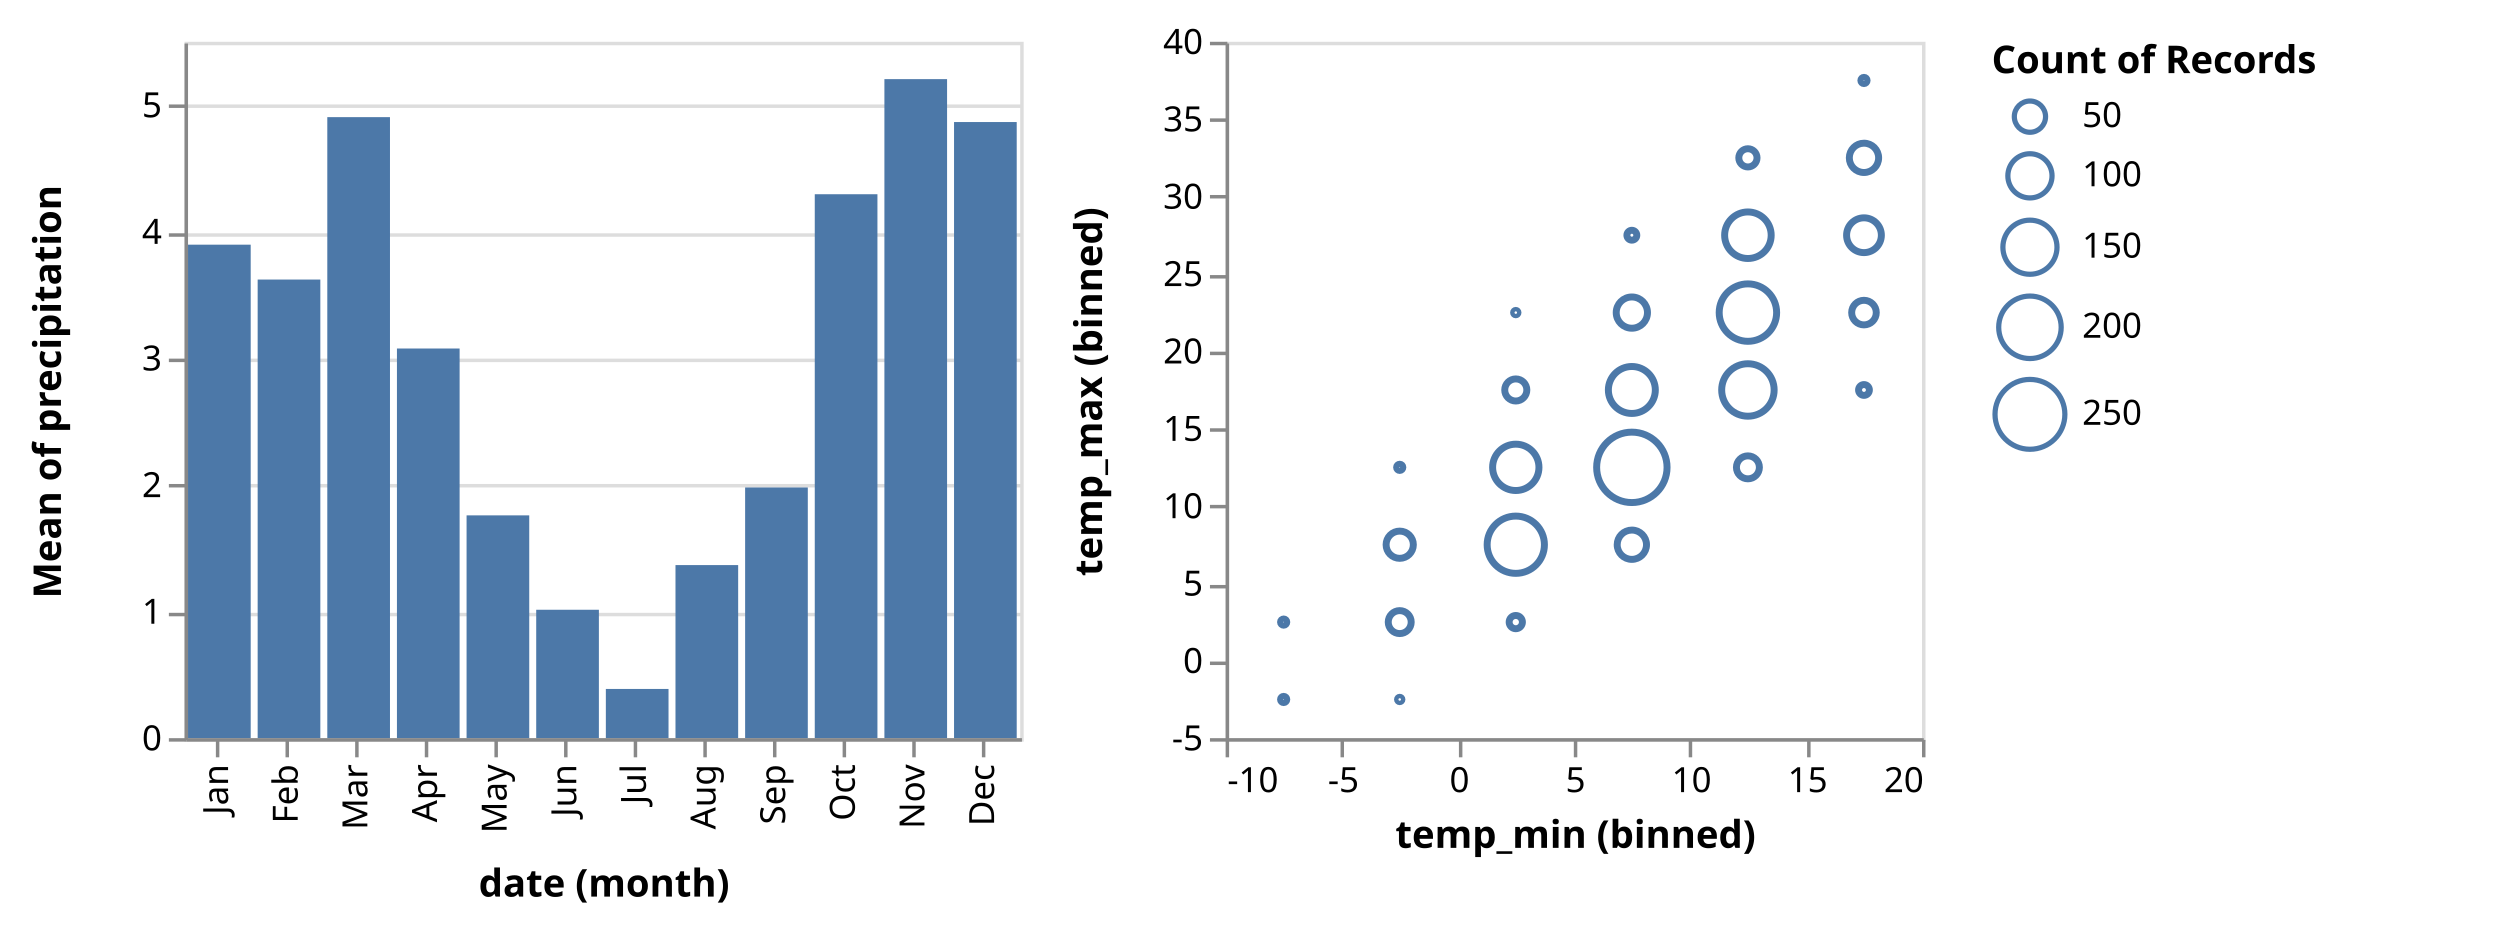
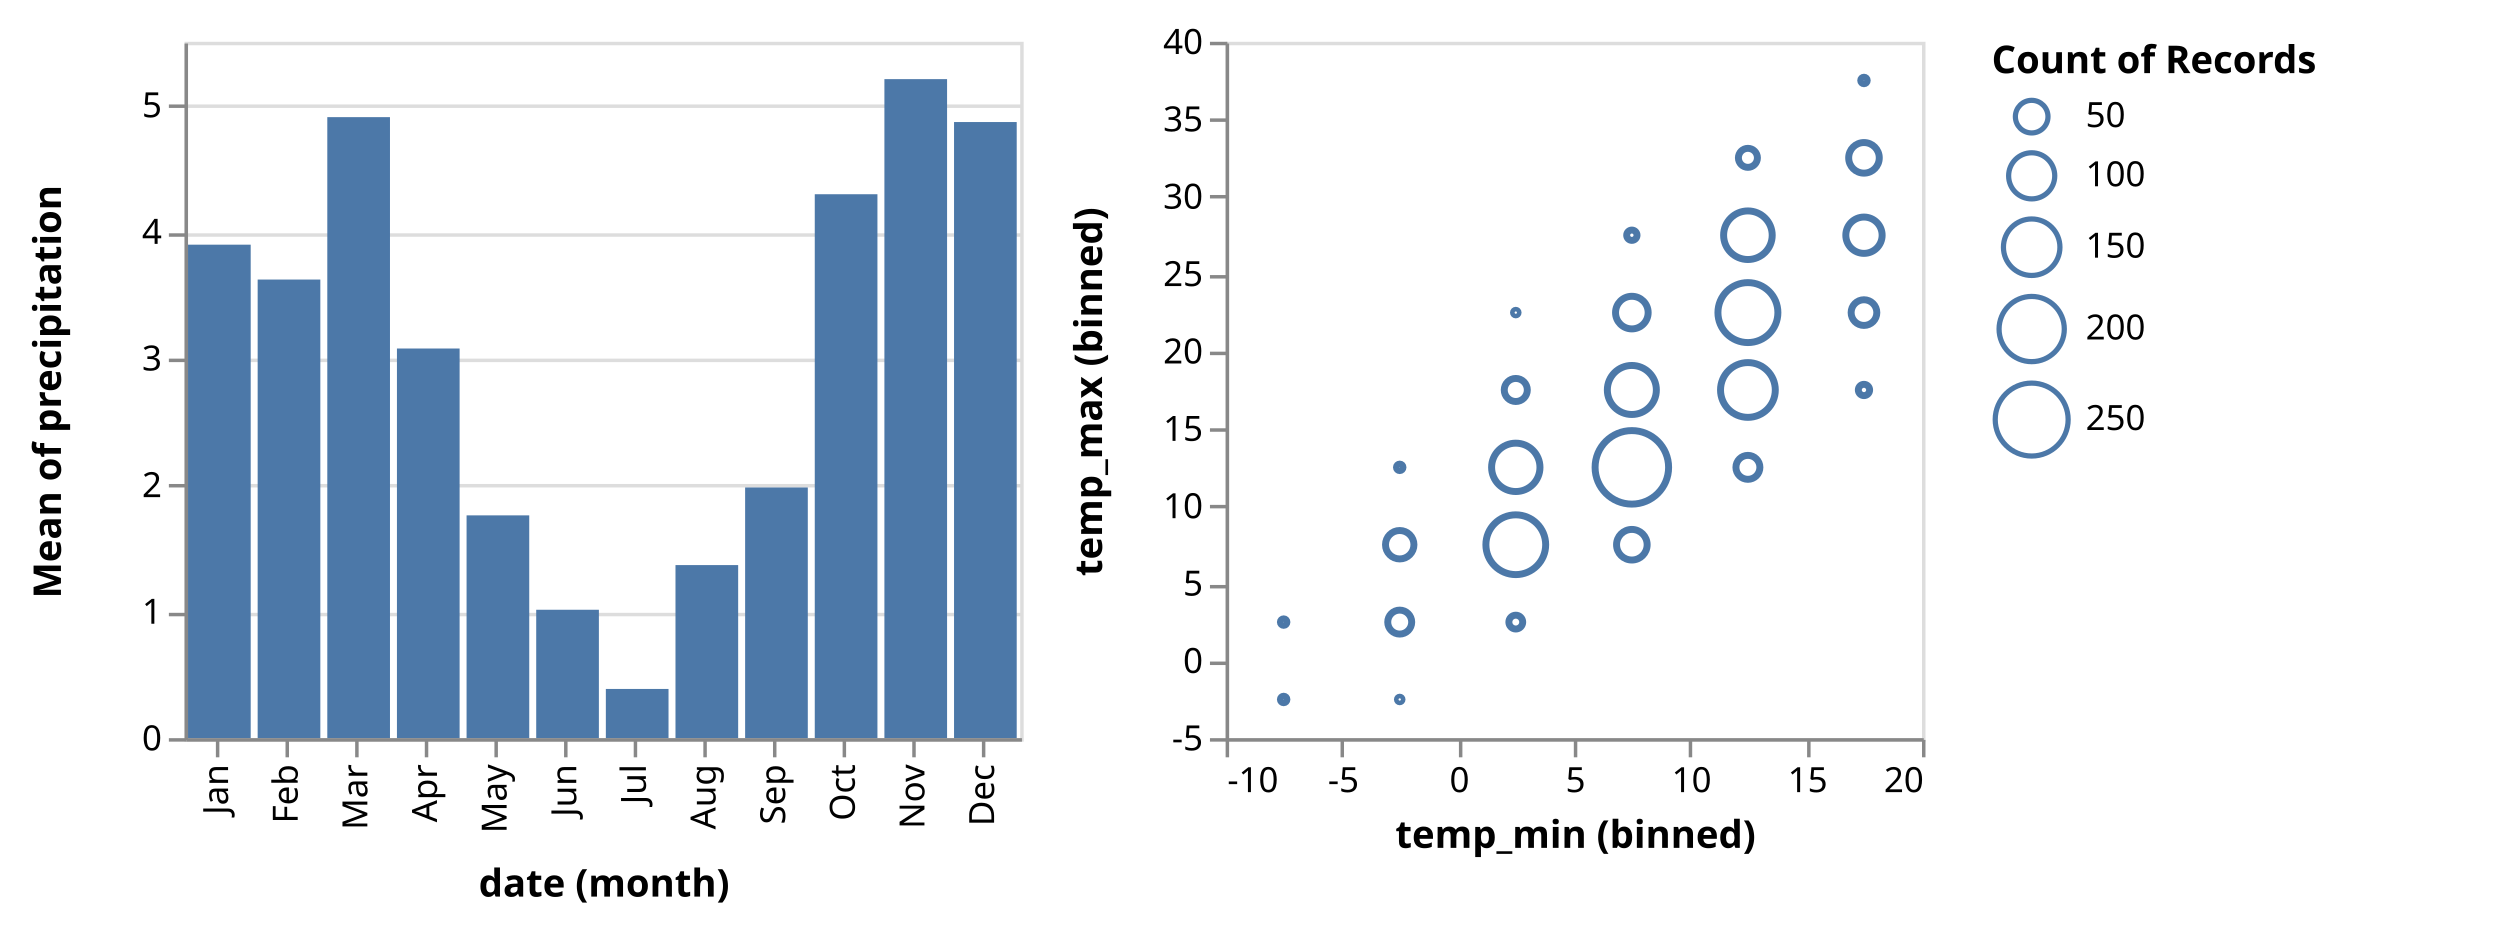
<svg xmlns="http://www.w3.org/2000/svg" class="marks" width="718" height="267" viewBox="0 0 718 267" version="1.1">
  <g transform="translate(53,12)">
    <g class="mark-group role-frame root">
      <g transform="translate(0,0)">
        <path class="background" d="M0,0h0v200h0Z" style="fill: none;" />
        <g>
          <g class="mark-group role-scope concat_0_group">
            <g transform="translate(0,0)">
              <path class="background" d="M0.5,0.5h240v200h-240Z" style="fill: none; stroke: #ddd;" />
              <g>
                <g class="mark-group role-axis">
                  <g transform="translate(0.5,0.5)">
                    <path class="background" d="M0,0h0v0h0Z" style="pointer-events: none; fill: none;" />
                    <g>
                      <g class="mark-rule role-axis-grid" style="pointer-events: none;">
                        <line transform="translate(0,200)" x2="240" y2="0" style="fill: none; stroke: #ddd; stroke-width: 1; opacity: 1;" />
                        <line transform="translate(0,164)" x2="240" y2="0" style="fill: none; stroke: #ddd; stroke-width: 1; opacity: 1;" />
                        <line transform="translate(0,127)" x2="240" y2="0" style="fill: none; stroke: #ddd; stroke-width: 1; opacity: 1;" />
                        <line transform="translate(0,91)" x2="240" y2="0" style="fill: none; stroke: #ddd; stroke-width: 1; opacity: 1;" />
                        <line transform="translate(0,55)" x2="240" y2="0" style="fill: none; stroke: #ddd; stroke-width: 1; opacity: 1;" />
                        <line transform="translate(0,18)" x2="240" y2="0" style="fill: none; stroke: #ddd; stroke-width: 1; opacity: 1;" />
                      </g>
                    </g>
                  </g>
                </g>
                <g class="mark-rect role-mark concat_0_marks">
                  <path d="M221,23.05h18v176.95h-18Z" style="fill: #4c78a8;" />
                  <path d="M1,58.27h18v141.73h-18Z" style="fill: #4c78a8;" />
                  <path d="M21,68.286h18v131.714h-18Z" style="fill: #4c78a8;" />
                  <path d="M41,21.642h18v178.358h-18Z" style="fill: #4c78a8;" />
                  <path d="M61,88.091h18v111.909h-18Z" style="fill: #4c78a8;" />
                  <path d="M81,136.012h18v63.988h-18Z" style="fill: #4c78a8;" />
                  <path d="M101,163.121h18v36.879h-18Z" style="fill: #4c78a8;" />
                  <path d="M121,185.865h18v14.135h-18Z" style="fill: #4c78a8;" />
                  <path d="M141,150.293h18v49.707h-18Z" style="fill: #4c78a8;" />
                  <path d="M161,128h18v72h-18Z" style="fill: #4c78a8;" />
                  <path d="M181,43.783h18v156.217h-18Z" style="fill: #4c78a8;" />
                  <path d="M201,10.727h18v189.273h-18Z" style="fill: #4c78a8;" />
                </g>
                <g class="mark-group role-axis">
                  <g transform="translate(0.5,200.5)">
                    <path class="background" d="M0,0h0v0h0Z" style="pointer-events: none; fill: none;" />
                    <g>
                      <g class="mark-rule role-axis-tick" style="pointer-events: none;">
                        <line transform="translate(9,0)" x2="0" y2="5" style="fill: none; stroke: #888; stroke-width: 1; opacity: 1;" />
                        <line transform="translate(29,0)" x2="0" y2="5" style="fill: none; stroke: #888; stroke-width: 1; opacity: 1;" />
                        <line transform="translate(49,0)" x2="0" y2="5" style="fill: none; stroke: #888; stroke-width: 1; opacity: 1;" />
                        <line transform="translate(69,0)" x2="0" y2="5" style="fill: none; stroke: #888; stroke-width: 1; opacity: 1;" />
                        <line transform="translate(89,0)" x2="0" y2="5" style="fill: none; stroke: #888; stroke-width: 1; opacity: 1;" />
                        <line transform="translate(109,0)" x2="0" y2="5" style="fill: none; stroke: #888; stroke-width: 1; opacity: 1;" />
                        <line transform="translate(129,0)" x2="0" y2="5" style="fill: none; stroke: #888; stroke-width: 1; opacity: 1;" />
                        <line transform="translate(149,0)" x2="0" y2="5" style="fill: none; stroke: #888; stroke-width: 1; opacity: 1;" />
                        <line transform="translate(169,0)" x2="0" y2="5" style="fill: none; stroke: #888; stroke-width: 1; opacity: 1;" />
                        <line transform="translate(189,0)" x2="0" y2="5" style="fill: none; stroke: #888; stroke-width: 1; opacity: 1;" />
                        <line transform="translate(209,0)" x2="0" y2="5" style="fill: none; stroke: #888; stroke-width: 1; opacity: 1;" />
                        <line transform="translate(229,0)" x2="0" y2="5" style="fill: none; stroke: #888; stroke-width: 1; opacity: 1;" />
                      </g>
                      <g class="mark-text role-axis-label" style="pointer-events: none;">
                        <text text-anchor="end" transform="translate(9,7) rotate(270) translate(0,3)" style="font-family: sans-serif; font-size: 10px; fill: #000; opacity: 1;">Jan</text>
                        <text text-anchor="end" transform="translate(29,7) rotate(270) translate(0,3)" style="font-family: sans-serif; font-size: 10px; fill: #000; opacity: 1;">Feb</text>
                        <text text-anchor="end" transform="translate(49,7) rotate(270) translate(0,3)" style="font-family: sans-serif; font-size: 10px; fill: #000; opacity: 1;">Mar</text>
                        <text text-anchor="end" transform="translate(69,7) rotate(270) translate(0,3)" style="font-family: sans-serif; font-size: 10px; fill: #000; opacity: 1;">Apr</text>
                        <text text-anchor="end" transform="translate(89,7) rotate(270) translate(0,3)" style="font-family: sans-serif; font-size: 10px; fill: #000; opacity: 1;">May</text>
                        <text text-anchor="end" transform="translate(109,7) rotate(270) translate(0,3)" style="font-family: sans-serif; font-size: 10px; fill: #000; opacity: 1;">Jun</text>
                        <text text-anchor="end" transform="translate(129,7) rotate(270) translate(0,3)" style="font-family: sans-serif; font-size: 10px; fill: #000; opacity: 1;">Jul</text>
                        <text text-anchor="end" transform="translate(149,7) rotate(270) translate(0,3)" style="font-family: sans-serif; font-size: 10px; fill: #000; opacity: 1;">Aug</text>
                        <text text-anchor="end" transform="translate(169,7) rotate(270) translate(0,3)" style="font-family: sans-serif; font-size: 10px; fill: #000; opacity: 1;">Sep</text>
                        <text text-anchor="end" transform="translate(189,7) rotate(270) translate(0,3)" style="font-family: sans-serif; font-size: 10px; fill: #000; opacity: 1;">Oct</text>
                        <text text-anchor="end" transform="translate(209,7) rotate(270) translate(0,3)" style="font-family: sans-serif; font-size: 10px; fill: #000; opacity: 1;">Nov</text>
                        <text text-anchor="end" transform="translate(229,7) rotate(270) translate(0,3)" style="font-family: sans-serif; font-size: 10px; fill: #000; opacity: 1;">Dec</text>
                      </g>
                      <g class="mark-rule role-axis-domain" style="pointer-events: none;">
                        <line transform="translate(0,0)" x2="240" y2="0" style="fill: none; stroke: #888; stroke-width: 1; opacity: 1;" />
                      </g>
                      <g class="mark-text role-axis-title" style="pointer-events: none;">
                        <text text-anchor="middle" transform="translate(120,45)" style="font-family: sans-serif; font-size: 11px; font-weight: bold; fill: #000; opacity: 1;">date (month)</text>
                      </g>
                    </g>
                  </g>
                </g>
                <g class="mark-group role-axis">
                  <g transform="translate(0.5,0.5)">
                    <path class="background" d="M0,0h0v0h0Z" style="pointer-events: none; fill: none;" />
                    <g>
                      <g class="mark-rule role-axis-tick" style="pointer-events: none;">
                        <line transform="translate(0,200)" x2="-5" y2="0" style="fill: none; stroke: #888; stroke-width: 1; opacity: 1;" />
                        <line transform="translate(0,164)" x2="-5" y2="0" style="fill: none; stroke: #888; stroke-width: 1; opacity: 1;" />
                        <line transform="translate(0,127)" x2="-5" y2="0" style="fill: none; stroke: #888; stroke-width: 1; opacity: 1;" />
                        <line transform="translate(0,91)" x2="-5" y2="0" style="fill: none; stroke: #888; stroke-width: 1; opacity: 1;" />
                        <line transform="translate(0,55)" x2="-5" y2="0" style="fill: none; stroke: #888; stroke-width: 1; opacity: 1;" />
                        <line transform="translate(0,18)" x2="-5" y2="0" style="fill: none; stroke: #888; stroke-width: 1; opacity: 1;" />
                      </g>
                      <g class="mark-text role-axis-label" style="pointer-events: none;">
                        <text text-anchor="end" transform="translate(-7,203)" style="font-family: sans-serif; font-size: 10px; fill: #000; opacity: 1;">0</text>
                        <text text-anchor="end" transform="translate(-7,166.6364)" style="font-family: sans-serif; font-size: 10px; fill: #000; opacity: 1;">1</text>
                        <text text-anchor="end" transform="translate(-7,130.2727)" style="font-family: sans-serif; font-size: 10px; fill: #000; opacity: 1;">2</text>
                        <text text-anchor="end" transform="translate(-7,93.90909)" style="font-family: sans-serif; font-size: 10px; fill: #000; opacity: 1;">3</text>
                        <text text-anchor="end" transform="translate(-7,57.54545)" style="font-family: sans-serif; font-size: 10px; fill: #000; opacity: 1;">4</text>
                        <text text-anchor="end" transform="translate(-7,21.18182)" style="font-family: sans-serif; font-size: 10px; fill: #000; opacity: 1;">5</text>
                      </g>
                      <g class="mark-rule role-axis-domain" style="pointer-events: none;">
                        <line transform="translate(0,200)" x2="0" y2="-200" style="fill: none; stroke: #888; stroke-width: 1; opacity: 1;" />
                      </g>
                      <g class="mark-text role-axis-title" style="pointer-events: none;">
                        <text text-anchor="middle" transform="translate(-34,100) rotate(-90) translate(0,-2)" style="font-family: sans-serif; font-size: 11px; font-weight: bold; fill: #000; opacity: 1;">Mean of precipitation</text>
                      </g>
                    </g>
                  </g>
                </g>
              </g>
            </g>
          </g>
          <g class="mark-group role-scope concat_1_group">
            <g transform="translate(299,0)">
              <path class="background" d="M0.5,0.5h200v200h-200Z" style="fill: none; stroke: #ddd;" />
              <g>
                <g class="mark-symbol role-mark concat_1_marks">
-                   <path transform="translate(116.6667,122.2222)" d="M10.111,0A10.111,10.111,0,1,1,-10.111,0A10.111,10.111,0,1,1,10.111,0" style="fill: none; stroke: #4c78a8; stroke-width: 2;" />
-                   <path transform="translate(83.33333,122.2222)" d="M6.654,0A6.654,6.654,0,1,1,-6.654,0A6.654,6.654,0,1,1,6.654,0" style="fill: none; stroke: #4c78a8; stroke-width: 2;" />
-                   <path transform="translate(83.33333,144.4444)" d="M8.223,0A8.223,8.223,0,1,1,-8.223,0A8.223,8.223,0,1,1,8.223,0" style="fill: none; stroke: #4c78a8; stroke-width: 2;" />
-                   <path transform="translate(83.33333,166.6667)" d="M1.903,0A1.903,1.903,0,1,1,-1.903,0A1.903,1.903,0,1,1,1.903,0" style="fill: none; stroke: #4c78a8; stroke-width: 2;" />
-                   <path transform="translate(116.6667,144.4444)" d="M4.208,0A4.208,4.208,0,1,1,-4.208,0A4.208,4.208,0,1,1,4.208,0" style="fill: none; stroke: #4c78a8; stroke-width: 2;" />
-                   <path transform="translate(50,144.4444)" d="M3.911,0A3.911,3.911,0,1,1,-3.911,0A3.911,3.911,0,1,1,3.911,0" style="fill: none; stroke: #4c78a8; stroke-width: 2;" />
-                   <path transform="translate(50,166.6667)" d="M3.297,0A3.297,3.297,0,1,1,-3.297,0A3.297,3.297,0,1,1,3.297,0" style="fill: none; stroke: #4c78a8; stroke-width: 2;" />
-                   <path transform="translate(50,188.8889)" d="M0.634,0A0.634,0.634,0,1,1,-0.634,0A0.634,0.634,0,1,1,0.634,0" style="fill: none; stroke: #4c78a8; stroke-width: 2;" />
-                   <path transform="translate(116.6667,100)" d="M6.744,0A6.744,6.744,0,1,1,-6.744,0A6.744,6.744,0,1,1,6.744,0" style="fill: none; stroke: #4c78a8; stroke-width: 2;" />
-                   <path transform="translate(83.33333,100)" d="M3.172,0A3.172,3.172,0,1,1,-3.172,0A3.172,3.172,0,1,1,3.172,0" style="fill: none; stroke: #4c78a8; stroke-width: 2;" />
-                   <path transform="translate(116.6667,77.77778)" d="M4.486,0A4.486,4.486,0,1,1,-4.486,0A4.486,4.486,0,1,1,4.486,0" style="fill: none; stroke: #4c78a8; stroke-width: 2;" />
-                   <path transform="translate(83.33333,77.77778)" d="M0.634,0A0.634,0.634,0,1,1,-0.634,0A0.634,0.634,0,1,1,0.634,0" style="fill: none; stroke: #4c78a8; stroke-width: 2;" />
-                   <path transform="translate(150,122.2222)" d="M3.297,0A3.297,3.297,0,1,1,-3.297,0A3.297,3.297,0,1,1,3.297,0" style="fill: none; stroke: #4c78a8; stroke-width: 2;" />
-                   <path transform="translate(116.6667,55.55556)" d="M1.419,0A1.419,1.419,0,1,1,-1.419,0A1.419,1.419,0,1,1,1.419,0" style="fill: none; stroke: #4c78a8; stroke-width: 2;" />
-                   <path transform="translate(150,55.55556)" d="M6.684,0A6.684,6.684,0,1,1,-6.684,0A6.684,6.684,0,1,1,6.684,0" style="fill: none; stroke: #4c78a8; stroke-width: 2;" />
-                   <path transform="translate(150,100)" d="M7.533,0A7.533,7.533,0,1,1,-7.533,0A7.533,7.533,0,1,1,7.533,0" style="fill: none; stroke: #4c78a8; stroke-width: 2;" />
-                   <path transform="translate(150,77.77778)" d="M8.248,0A8.248,8.248,0,1,1,-8.248,0A8.248,8.248,0,1,1,8.248,0" style="fill: none; stroke: #4c78a8; stroke-width: 2;" />
-                   <path transform="translate(183.3333,77.77778)" d="M3.532,0A3.532,3.532,0,1,1,-3.532,0A3.532,3.532,0,1,1,3.532,0" style="fill: none; stroke: #4c78a8; stroke-width: 2;" />
-                   <path transform="translate(183.3333,55.55556)" d="M4.995,0A4.995,4.995,0,1,1,-4.995,0A4.995,4.995,0,1,1,4.995,0" style="fill: none; stroke: #4c78a8; stroke-width: 2;" />
-                   <path transform="translate(183.3333,33.33333)" d="M4.208,0A4.208,4.208,0,1,1,-4.208,0A4.208,4.208,0,1,1,4.208,0" style="fill: none; stroke: #4c78a8; stroke-width: 2;" />
-                   <path transform="translate(150,33.33333)" d="M2.616,0A2.616,2.616,0,1,1,-2.616,0A2.616,2.616,0,1,1,2.616,0" style="fill: none; stroke: #4c78a8; stroke-width: 2;" />
-                   <path transform="translate(183.3333,100)" d="M1.554,0A1.554,1.554,0,1,1,-1.554,0A1.554,1.554,0,1,1,1.554,0" style="fill: none; stroke: #4c78a8; stroke-width: 2;" />
-                   <path transform="translate(16.66667,166.6667)" d="M0.897,0A0.897,0.897,0,1,1,-0.897,0A0.897,0.897,0,1,1,0.897,0" style="fill: none; stroke: #4c78a8; stroke-width: 2;" />
-                   <path transform="translate(16.66667,188.8889)" d="M0.897,0A0.897,0.897,0,1,1,-0.897,0A0.897,0.897,0,1,1,0.897,0" style="fill: none; stroke: #4c78a8; stroke-width: 2;" />
-                   <path transform="translate(183.3333,11.11111)" d="M0.897,0A0.897,0.897,0,1,1,-0.897,0A0.897,0.897,0,1,1,0.897,0" style="fill: none; stroke: #4c78a8; stroke-width: 2;" />
-                   <path transform="translate(50,122.2222)" d="M0.897,0A0.897,0.897,0,1,1,-0.897,0A0.897,0.897,0,1,1,0.897,0" style="fill: none; stroke: #4c78a8; stroke-width: 2;" />
+                   <path transform="translate(116.6667,122.2222)" d="M10.556,0A10.556,10.556,0,1,1,-10.556,0A10.556,10.556,0,1,1,10.556,0" style="fill: none; stroke: #4c78a8; stroke-width: 2;" />
+                   <path transform="translate(83.33333,122.2222)" d="M6.946,0A6.946,6.946,0,1,1,-6.946,0A6.946,6.946,0,1,1,6.946,0" style="fill: none; stroke: #4c78a8; stroke-width: 2;" />
+                   <path transform="translate(83.33333,144.4444)" d="M8.585,0A8.585,8.585,0,1,1,-8.585,0A8.585,8.585,0,1,1,8.585,0" style="fill: none; stroke: #4c78a8; stroke-width: 2;" />
+                   <path transform="translate(83.33333,166.6667)" d="M1.987,0A1.987,1.987,0,1,1,-1.987,0A1.987,1.987,0,1,1,1.987,0" style="fill: none; stroke: #4c78a8; stroke-width: 2;" />
+                   <path transform="translate(116.6667,144.4444)" d="M4.393,0A4.393,4.393,0,1,1,-4.393,0A4.393,4.393,0,1,1,4.393,0" style="fill: none; stroke: #4c78a8; stroke-width: 2;" />
+                   <path transform="translate(50,144.4444)" d="M4.083,0A4.083,4.083,0,1,1,-4.083,0A4.083,4.083,0,1,1,4.083,0" style="fill: none; stroke: #4c78a8; stroke-width: 2;" />
+                   <path transform="translate(50,166.6667)" d="M3.441,0A3.441,3.441,0,1,1,-3.441,0A3.441,3.441,0,1,1,3.441,0" style="fill: none; stroke: #4c78a8; stroke-width: 2;" />
+                   <path transform="translate(50,188.8889)" d="M0.662,0A0.662,0.662,0,1,1,-0.662,0A0.662,0.662,0,1,1,0.662,0" style="fill: none; stroke: #4c78a8; stroke-width: 2;" />
+                   <path transform="translate(116.6667,100)" d="M7.04,0A7.04,7.04,0,1,1,-7.04,0A7.04,7.04,0,1,1,7.04,0" style="fill: none; stroke: #4c78a8; stroke-width: 2;" />
+                   <path transform="translate(83.33333,100)" d="M3.312,0A3.312,3.312,0,1,1,-3.312,0A3.312,3.312,0,1,1,3.312,0" style="fill: none; stroke: #4c78a8; stroke-width: 2;" />
+                   <path transform="translate(116.6667,77.77778)" d="M4.683,0A4.683,4.683,0,1,1,-4.683,0A4.683,4.683,0,1,1,4.683,0" style="fill: none; stroke: #4c78a8; stroke-width: 2;" />
+                   <path transform="translate(83.33333,77.77778)" d="M0.662,0A0.662,0.662,0,1,1,-0.662,0A0.662,0.662,0,1,1,0.662,0" style="fill: none; stroke: #4c78a8; stroke-width: 2;" />
+                   <path transform="translate(150,122.2222)" d="M3.441,0A3.441,3.441,0,1,1,-3.441,0A3.441,3.441,0,1,1,3.441,0" style="fill: none; stroke: #4c78a8; stroke-width: 2;" />
+                   <path transform="translate(116.6667,55.55556)" d="M1.481,0A1.481,1.481,0,1,1,-1.481,0A1.481,1.481,0,1,1,1.481,0" style="fill: none; stroke: #4c78a8; stroke-width: 2;" />
+                   <path transform="translate(150,55.55556)" d="M6.978,0A6.978,6.978,0,1,1,-6.978,0A6.978,6.978,0,1,1,6.978,0" style="fill: none; stroke: #4c78a8; stroke-width: 2;" />
+                   <path transform="translate(150,100)" d="M7.865,0A7.865,7.865,0,1,1,-7.865,0A7.865,7.865,0,1,1,7.865,0" style="fill: none; stroke: #4c78a8; stroke-width: 2;" />
+                   <path transform="translate(150,77.77778)" d="M8.61,0A8.61,8.61,0,1,1,-8.61,0A8.61,8.61,0,1,1,8.61,0" style="fill: none; stroke: #4c78a8; stroke-width: 2;" />
+                   <path transform="translate(183.3333,77.77778)" d="M3.688,0A3.688,3.688,0,1,1,-3.688,0A3.688,3.688,0,1,1,3.688,0" style="fill: none; stroke: #4c78a8; stroke-width: 2;" />
+                   <path transform="translate(183.3333,55.55556)" d="M5.215,0A5.215,5.215,0,1,1,-5.215,0A5.215,5.215,0,1,1,5.215,0" style="fill: none; stroke: #4c78a8; stroke-width: 2;" />
+                   <path transform="translate(183.3333,33.33333)" d="M4.393,0A4.393,4.393,0,1,1,-4.393,0A4.393,4.393,0,1,1,4.393,0" style="fill: none; stroke: #4c78a8; stroke-width: 2;" />
+                   <path transform="translate(150,33.33333)" d="M2.731,0A2.731,2.731,0,1,1,-2.731,0A2.731,2.731,0,1,1,2.731,0" style="fill: none; stroke: #4c78a8; stroke-width: 2;" />
+                   <path transform="translate(183.3333,100)" d="M1.622,0A1.622,1.622,0,1,1,-1.622,0A1.622,1.622,0,1,1,1.622,0" style="fill: none; stroke: #4c78a8; stroke-width: 2;" />
+                   <path transform="translate(16.66667,166.6667)" d="M0.937,0A0.937,0.937,0,1,1,-0.937,0A0.937,0.937,0,1,1,0.937,0" style="fill: none; stroke: #4c78a8; stroke-width: 2;" />
+                   <path transform="translate(16.66667,188.8889)" d="M0.937,0A0.937,0.937,0,1,1,-0.937,0A0.937,0.937,0,1,1,0.937,0" style="fill: none; stroke: #4c78a8; stroke-width: 2;" />
+                   <path transform="translate(183.3333,11.11111)" d="M0.937,0A0.937,0.937,0,1,1,-0.937,0A0.937,0.937,0,1,1,0.937,0" style="fill: none; stroke: #4c78a8; stroke-width: 2;" />
+                   <path transform="translate(50,122.2222)" d="M0.937,0A0.937,0.937,0,1,1,-0.937,0A0.937,0.937,0,1,1,0.937,0" style="fill: none; stroke: #4c78a8; stroke-width: 2;" />
                </g>
                <g class="mark-group role-axis">
                  <g transform="translate(0.5,200.5)">
                    <path class="background" d="M0,0h0v0h0Z" style="pointer-events: none; fill: none;" />
                    <g>
                      <g class="mark-rule role-axis-tick" style="pointer-events: none;">
                        <line transform="translate(0,0)" x2="0" y2="5" style="fill: none; stroke: #888; stroke-width: 1; opacity: 1;" />
                        <line transform="translate(33,0)" x2="0" y2="5" style="fill: none; stroke: #888; stroke-width: 1; opacity: 1;" />
                        <line transform="translate(67,0)" x2="0" y2="5" style="fill: none; stroke: #888; stroke-width: 1; opacity: 1;" />
                        <line transform="translate(100,0)" x2="0" y2="5" style="fill: none; stroke: #888; stroke-width: 1; opacity: 1;" />
                        <line transform="translate(133,0)" x2="0" y2="5" style="fill: none; stroke: #888; stroke-width: 1; opacity: 1;" />
                        <line transform="translate(167,0)" x2="0" y2="5" style="fill: none; stroke: #888; stroke-width: 1; opacity: 1;" />
                        <line transform="translate(200,0)" x2="0" y2="5" style="fill: none; stroke: #888; stroke-width: 1; opacity: 1;" />
                      </g>
                      <g class="mark-text role-axis-label" style="pointer-events: none;">
                        <text text-anchor="start" transform="translate(0,15)" style="font-family: sans-serif; font-size: 10px; fill: #000; opacity: 1;">-10</text>
                        <text text-anchor="middle" transform="translate(33.33333,15)" style="font-family: sans-serif; font-size: 10px; fill: #000; opacity: 1;">-5</text>
                        <text text-anchor="middle" transform="translate(66.66667,15)" style="font-family: sans-serif; font-size: 10px; fill: #000; opacity: 1;">0</text>
                        <text text-anchor="middle" transform="translate(100,15)" style="font-family: sans-serif; font-size: 10px; fill: #000; opacity: 1;">5</text>
                        <text text-anchor="middle" transform="translate(133.3333,15)" style="font-family: sans-serif; font-size: 10px; fill: #000; opacity: 1;">10</text>
                        <text text-anchor="middle" transform="translate(166.6667,15)" style="font-family: sans-serif; font-size: 10px; fill: #000; opacity: 1;">15</text>
                        <text text-anchor="end" transform="translate(200,15)" style="font-family: sans-serif; font-size: 10px; fill: #000; opacity: 1;">20</text>
                      </g>
                      <g class="mark-rule role-axis-domain" style="pointer-events: none;">
                        <line transform="translate(0,0)" x2="200" y2="0" style="fill: none; stroke: #888; stroke-width: 1; opacity: 1;" />
                      </g>
                      <g class="mark-text role-axis-title" style="pointer-events: none;">
                        <text text-anchor="middle" transform="translate(100,31)" style="font-family: sans-serif; font-size: 11px; font-weight: bold; fill: #000; opacity: 1;">temp_min (binned)</text>
                      </g>
                    </g>
                  </g>
                </g>
                <g class="mark-group role-axis">
                  <g transform="translate(0.5,0.5)">
                    <path class="background" d="M0,0h0v0h0Z" style="pointer-events: none; fill: none;" />
                    <g>
                      <g class="mark-rule role-axis-tick" style="pointer-events: none;">
                        <line transform="translate(0,200)" x2="-5" y2="0" style="fill: none; stroke: #888; stroke-width: 1; opacity: 1;" />
                        <line transform="translate(0,178)" x2="-5" y2="0" style="fill: none; stroke: #888; stroke-width: 1; opacity: 1;" />
                        <line transform="translate(0,156)" x2="-5" y2="0" style="fill: none; stroke: #888; stroke-width: 1; opacity: 1;" />
                        <line transform="translate(0,133)" x2="-5" y2="0" style="fill: none; stroke: #888; stroke-width: 1; opacity: 1;" />
                        <line transform="translate(0,111)" x2="-5" y2="0" style="fill: none; stroke: #888; stroke-width: 1; opacity: 1;" />
                        <line transform="translate(0,89)" x2="-5" y2="0" style="fill: none; stroke: #888; stroke-width: 1; opacity: 1;" />
                        <line transform="translate(0,67)" x2="-5" y2="0" style="fill: none; stroke: #888; stroke-width: 1; opacity: 1;" />
                        <line transform="translate(0,44)" x2="-5" y2="0" style="fill: none; stroke: #888; stroke-width: 1; opacity: 1;" />
                        <line transform="translate(0,22)" x2="-5" y2="0" style="fill: none; stroke: #888; stroke-width: 1; opacity: 1;" />
                        <line transform="translate(0,0)" x2="-5" y2="0" style="fill: none; stroke: #888; stroke-width: 1; opacity: 1;" />
                      </g>
                      <g class="mark-text role-axis-label" style="pointer-events: none;">
                        <text text-anchor="end" transform="translate(-7,203)" style="font-family: sans-serif; font-size: 10px; fill: #000; opacity: 1;">-5</text>
                        <text text-anchor="end" transform="translate(-7,180.7778)" style="font-family: sans-serif; font-size: 10px; fill: #000; opacity: 1;">0</text>
                        <text text-anchor="end" transform="translate(-7,158.5556)" style="font-family: sans-serif; font-size: 10px; fill: #000; opacity: 1;">5</text>
                        <text text-anchor="end" transform="translate(-7,136.3333)" style="font-family: sans-serif; font-size: 10px; fill: #000; opacity: 1;">10</text>
                        <text text-anchor="end" transform="translate(-7,114.1111)" style="font-family: sans-serif; font-size: 10px; fill: #000; opacity: 1;">15</text>
                        <text text-anchor="end" transform="translate(-7,91.88889)" style="font-family: sans-serif; font-size: 10px; fill: #000; opacity: 1;">20</text>
                        <text text-anchor="end" transform="translate(-7,69.66667)" style="font-family: sans-serif; font-size: 10px; fill: #000; opacity: 1;">25</text>
                        <text text-anchor="end" transform="translate(-7,47.44444)" style="font-family: sans-serif; font-size: 10px; fill: #000; opacity: 1;">30</text>
                        <text text-anchor="end" transform="translate(-7,25.22222)" style="font-family: sans-serif; font-size: 10px; fill: #000; opacity: 1;">35</text>
                        <text text-anchor="end" transform="translate(-7,3)" style="font-family: sans-serif; font-size: 10px; fill: #000; opacity: 1;">40</text>
                      </g>
                      <g class="mark-rule role-axis-domain" style="pointer-events: none;">
                        <line transform="translate(0,200)" x2="0" y2="-200" style="fill: none; stroke: #888; stroke-width: 1; opacity: 1;" />
                      </g>
                      <g class="mark-text role-axis-title" style="pointer-events: none;">
                        <text text-anchor="middle" transform="translate(-34,100) rotate(-90) translate(0,-2)" style="font-family: sans-serif; font-size: 11px; font-weight: bold; fill: #000; opacity: 1;">temp_max (binned)</text>
                      </g>
                    </g>
                  </g>
                </g>
              </g>
            </g>
          </g>
          <g class="mark-group role-legend">
            <g transform="translate(519,0)">
-               <path class="background" d="M0,0h141v119h-141Z" style="pointer-events: none; fill: none;" />
+               <path class="background" d="M0,0h141v121h-141Z" style="pointer-events: none; fill: none;" />
              <g>
                <g class="mark-group role-legend-entry">
                  <g transform="translate(0,16)">
                    <path class="background" d="M0,0h0v0h0Z" style="pointer-events: none; fill: none;" />
                    <g>
                      <g class="mark-group role-scope">
                        <g transform="translate(0,0)">
-                           <path class="background" d="M0,0h51v11.5h-51Z" style="pointer-events: none; fill: none; opacity: 1;" />
-                           <g>
-                             <g class="mark-symbol role-legend-symbol" style="pointer-events: none;">
-                               <path transform="translate(11,5.5)" d="M4.486,0A4.486,4.486,0,1,1,-4.486,0A4.486,4.486,0,1,1,4.486,0" style="fill: none; stroke: #4c78a8; stroke-width: 1.5; opacity: 1;" />
-                             </g>
-                             <g class="mark-text role-legend-label" style="pointer-events: none;">
-                               <text text-anchor="start" transform="translate(26,8.5)" style="font-family: sans-serif; font-size: 10px; fill: #000; opacity: 1;">50</text>
+                           <path class="background" d="M0,0h52v11.683h-52Z" style="pointer-events: none; fill: none; opacity: 1;" />
+                           <g>
+                             <g class="mark-symbol role-legend-symbol" style="pointer-events: none;">
+                               <path transform="translate(11.5,5.5)" d="M4.683,0A4.683,4.683,0,1,1,-4.683,0A4.683,4.683,0,1,1,4.683,0" style="fill: none; stroke: #4c78a8; stroke-width: 1.5; opacity: 1;" />
+                             </g>
+                             <g class="mark-text role-legend-label" style="pointer-events: none;">
+                               <text text-anchor="start" transform="translate(27,8.5)" style="font-family: sans-serif; font-size: 10px; fill: #000; opacity: 1;">50</text>
                            </g>
                          </g>
                        </g>
                        <g transform="translate(0,15)">
-                           <path class="background" d="M0,0h51v15.344h-51Z" style="pointer-events: none; fill: none; opacity: 1;" />
-                           <g>
-                             <g class="mark-symbol role-legend-symbol" style="pointer-events: none;">
-                               <path transform="translate(11,7.5)" d="M6.344,0A6.344,6.344,0,1,1,-6.344,0A6.344,6.344,0,1,1,6.344,0" style="fill: none; stroke: #4c78a8; stroke-width: 1.5; opacity: 1;" />
-                             </g>
-                             <g class="mark-text role-legend-label" style="pointer-events: none;">
-                               <text text-anchor="start" transform="translate(26,10.5)" style="font-family: sans-serif; font-size: 10px; fill: #000; opacity: 1;">100</text>
+                           <path class="background" d="M0,0h52v15.623h-52Z" style="pointer-events: none; fill: none; opacity: 1;" />
+                           <g>
+                             <g class="mark-symbol role-legend-symbol" style="pointer-events: none;">
+                               <path transform="translate(11.5,7.5)" d="M6.623,0A6.623,6.623,0,1,1,-6.623,0A6.623,6.623,0,1,1,6.623,0" style="fill: none; stroke: #4c78a8; stroke-width: 1.5; opacity: 1;" />
+                             </g>
+                             <g class="mark-text role-legend-label" style="pointer-events: none;">
+                               <text text-anchor="start" transform="translate(27,10.5)" style="font-family: sans-serif; font-size: 10px; fill: #000; opacity: 1;">100</text>
                            </g>
                          </g>
                        </g>
                        <g transform="translate(0,34)">
-                           <path class="background" d="M0,0h51v18.27h-51Z" style="pointer-events: none; fill: none; opacity: 1;" />
-                           <g>
-                             <g class="mark-symbol role-legend-symbol" style="pointer-events: none;">
-                               <path transform="translate(11,9)" d="M7.77,0A7.77,7.77,0,1,1,-7.77,0A7.77,7.77,0,1,1,7.77,0" style="fill: none; stroke: #4c78a8; stroke-width: 1.5; opacity: 1;" />
-                             </g>
-                             <g class="mark-text role-legend-label" style="pointer-events: none;">
-                               <text text-anchor="start" transform="translate(26,12)" style="font-family: sans-serif; font-size: 10px; fill: #000; opacity: 1;">150</text>
+                           <path class="background" d="M0,0h52v18.612h-52Z" style="pointer-events: none; fill: none; opacity: 1;" />
+                           <g>
+                             <g class="mark-symbol role-legend-symbol" style="pointer-events: none;">
+                               <path transform="translate(11.5,9)" d="M8.112,0A8.112,8.112,0,1,1,-8.112,0A8.112,8.112,0,1,1,8.112,0" style="fill: none; stroke: #4c78a8; stroke-width: 1.5; opacity: 1;" />
+                             </g>
+                             <g class="mark-text role-legend-label" style="pointer-events: none;">
+                               <text text-anchor="start" transform="translate(27,12)" style="font-family: sans-serif; font-size: 10px; fill: #000; opacity: 1;">150</text>
                            </g>
                          </g>
                        </g>
                        <g transform="translate(0,56)">
-                           <path class="background" d="M0,0h51v20.472h-51Z" style="pointer-events: none; fill: none; opacity: 1;" />
-                           <g>
-                             <g class="mark-symbol role-legend-symbol" style="pointer-events: none;">
-                               <path transform="translate(11,10)" d="M8.972,0A8.972,8.972,0,1,1,-8.972,0A8.972,8.972,0,1,1,8.972,0" style="fill: none; stroke: #4c78a8; stroke-width: 1.5; opacity: 1;" />
-                             </g>
-                             <g class="mark-text role-legend-label" style="pointer-events: none;">
-                               <text text-anchor="start" transform="translate(26,13)" style="font-family: sans-serif; font-size: 10px; fill: #000; opacity: 1;">200</text>
-                             </g>
-                           </g>
-                         </g>
-                         <g transform="translate(0,80)">
-                           <path class="background" d="M0,0h51v22.531h-51Z" style="pointer-events: none; fill: none; opacity: 1;" />
-                           <g>
-                             <g class="mark-symbol role-legend-symbol" style="pointer-events: none;">
-                               <path transform="translate(11,11)" d="M10.031,0A10.031,10.031,0,1,1,-10.031,0A10.031,10.031,0,1,1,10.031,0" style="fill: none; stroke: #4c78a8; stroke-width: 1.5; opacity: 1;" />
-                             </g>
-                             <g class="mark-text role-legend-label" style="pointer-events: none;">
-                               <text text-anchor="start" transform="translate(26,14)" style="font-family: sans-serif; font-size: 10px; fill: #000; opacity: 1;">250</text>
+                           <path class="background" d="M0,0h52v21.367h-52Z" style="pointer-events: none; fill: none; opacity: 1;" />
+                           <g>
+                             <g class="mark-symbol role-legend-symbol" style="pointer-events: none;">
+                               <path transform="translate(11.5,10.5)" d="M9.367,0A9.367,9.367,0,1,1,-9.367,0A9.367,9.367,0,1,1,9.367,0" style="fill: none; stroke: #4c78a8; stroke-width: 1.5; opacity: 1;" />
+                             </g>
+                             <g class="mark-text role-legend-label" style="pointer-events: none;">
+                               <text text-anchor="start" transform="translate(27,13.5)" style="font-family: sans-serif; font-size: 10px; fill: #000; opacity: 1;">200</text>
+                             </g>
+                           </g>
+                         </g>
+                         <g transform="translate(0,81)">
+                           <path class="background" d="M0,0h52v23.472h-52Z" style="pointer-events: none; fill: none; opacity: 1;" />
+                           <g>
+                             <g class="mark-symbol role-legend-symbol" style="pointer-events: none;">
+                               <path transform="translate(11.5,11.5)" d="M10.472,0A10.472,10.472,0,1,1,-10.472,0A10.472,10.472,0,1,1,10.472,0" style="fill: none; stroke: #4c78a8; stroke-width: 1.5; opacity: 1;" />
+                             </g>
+                             <g class="mark-text role-legend-label" style="pointer-events: none;">
+                               <text text-anchor="start" transform="translate(27,14.5)" style="font-family: sans-serif; font-size: 10px; fill: #000; opacity: 1;">250</text>
                            </g>
                          </g>
                        </g>
                      </g>
                    </g>
                  </g>
                </g>
                <g class="mark-text role-legend-title" style="pointer-events: none;">
                  <text text-anchor="start" transform="translate(0,9)" style="font-family: sans-serif; font-size: 11px; font-weight: bold; fill: #000; opacity: 1;">Count of Records</text>
                </g>
              </g>
            </g>
          </g>
        </g>
      </g>
    </g>
  </g>
</svg>
